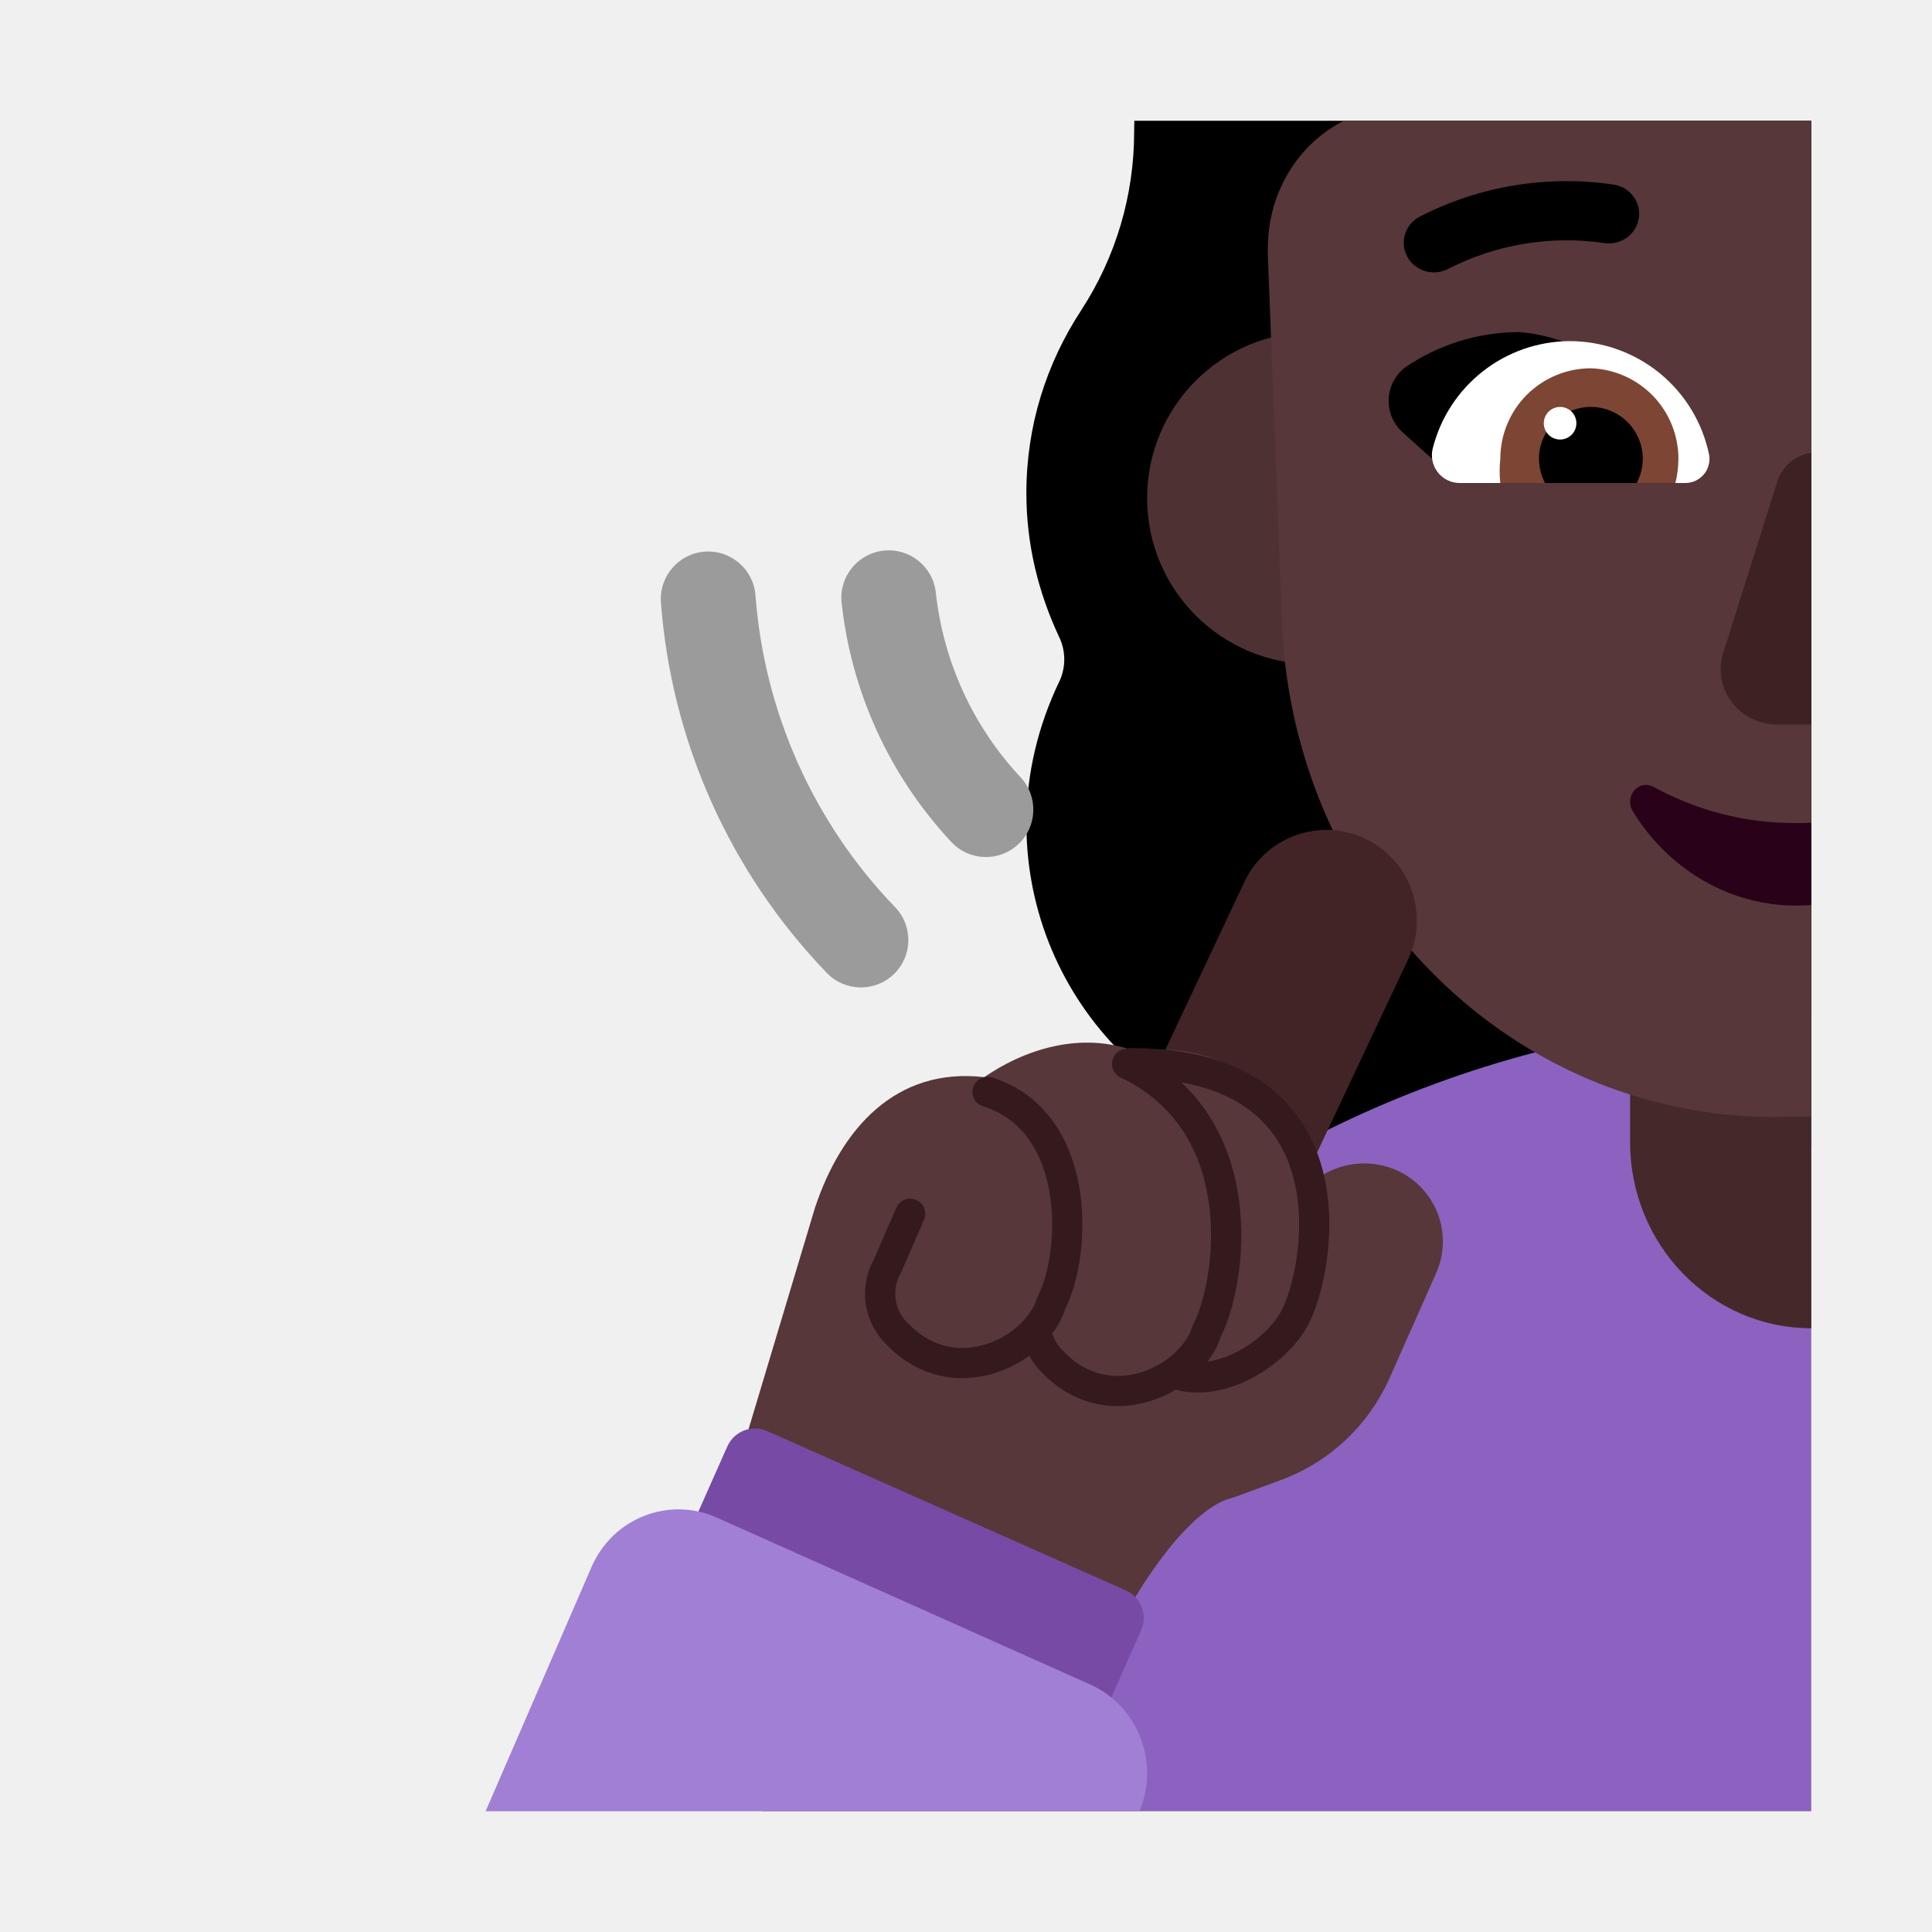
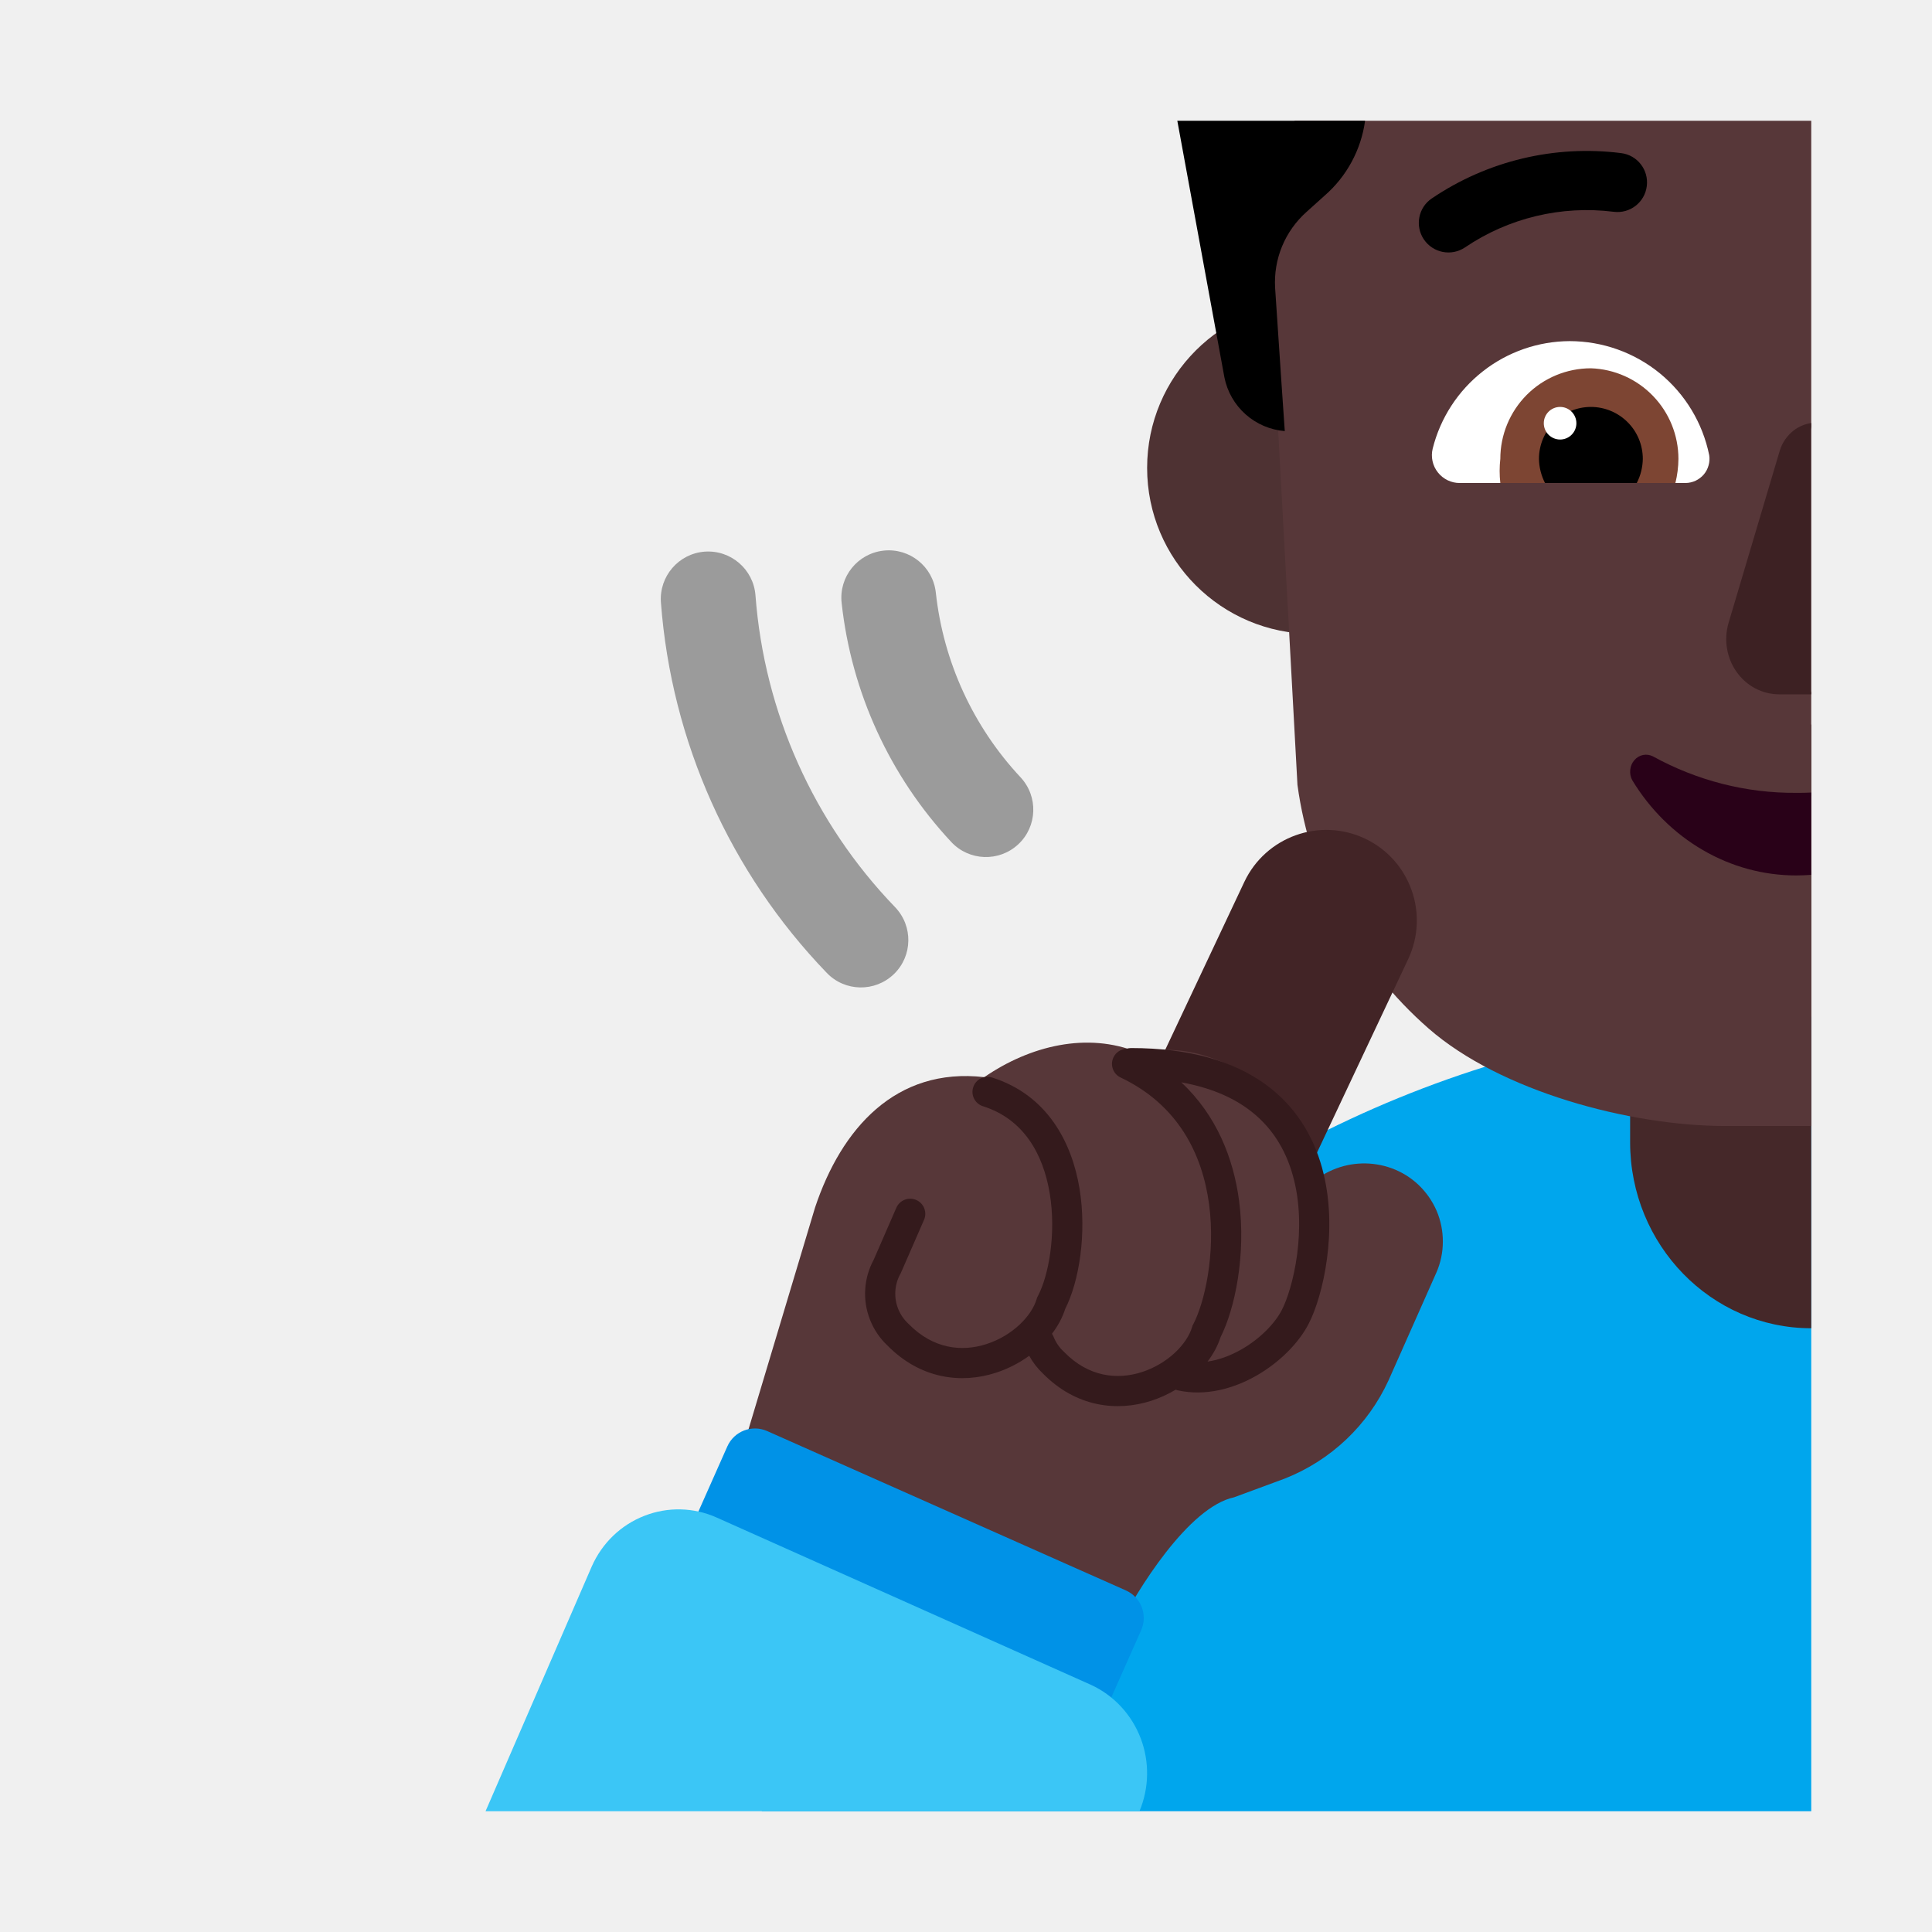
<svg xmlns="http://www.w3.org/2000/svg" viewBox="0 0 32 32" fill="none">
-   <path d="M18.788 2H30V19H22.357C19.392 19 17 16.608 17 13.643C17 12.8 17.202 12.009 17.539 11.301C17.657 11.065 17.657 10.779 17.539 10.543C17.202 9.819 17 9.027 17 8.168C17 7.042 17.335 6.016 17.906 5.142L17.91 5.135C18.482 4.259 18.785 3.232 18.785 2.187V2.17C18.785 2.113 18.786 2.057 18.788 2Z" fill="black" />
-   <path d="M30 16.84L30 30H12.617C13.464 26.999 15.082 24.241 17.344 22.019C20.722 18.701 25.266 16.842 30 16.84Z" fill="#8B62BF" />
+   <path d="M30 16.84L30 30H12.617C13.464 26.999 15.082 24.241 17.344 22.019C20.721 18.701 25.266 16.842 30 16.84Z" fill="#00A6ED" />
+   <path d="M21.75 10.5C23.269 10.5 24.5 9.269 24.5 7.75C24.5 6.231 23.269 5 21.75 5C20.231 5 19 6.231 19 7.75C19 9.269 20.231 10.5 21.75 10.5Z" fill="#4E3233" />
  <path d="M30 12C28.343 12 27 13.38 27 15.081V18.919C27 20.62 28.343 22 30 22V12Z" fill="#452829" />
-   <path d="M21.75 11C23.269 11 24.5 9.769 24.5 8.25C24.5 6.731 23.269 5.5 21.75 5.5C20.231 5.5 19 6.731 19 8.25C19 9.769 20.231 11 21.75 11Z" fill="#4E3233" />
-   <path d="M22.259 2C21.882 2.19 21.563 2.488 21.341 2.86C21.118 3.232 21 3.662 21 4.101V4.242L21.227 10.124C21.248 11.251 21.482 12.362 21.915 13.394C22.347 14.426 22.97 15.358 23.747 16.136C24.524 16.915 25.44 17.524 26.442 17.929C27.445 18.334 28.513 18.527 29.587 18.497H30V14.967L29.323 14.354L30 13.654V11.977L29.357 10.195L30 7.529V2H22.259Z" fill="#573739" />
-   <path d="M15.5 9.815C15.453 9.384 15.066 9.073 14.635 9.12C14.204 9.167 13.893 9.554 13.94 9.985C14.101 11.467 14.739 12.857 15.757 13.946C16.052 14.263 16.549 14.28 16.866 13.984C17.183 13.688 17.2 13.191 16.904 12.874C16.117 12.033 15.625 10.96 15.5 9.815Z" fill="#9B9B9B" />
-   <path d="M12.513 9.861C12.48 9.429 12.103 9.105 11.671 9.137C11.239 9.17 10.915 9.547 10.947 9.979C11.12 12.282 12.092 14.452 13.695 16.115C13.996 16.427 14.492 16.436 14.805 16.135C15.117 15.835 15.126 15.338 14.825 15.025C13.476 13.626 12.659 11.799 12.513 9.861Z" fill="#9B9B9B" />
-   <path d="M27.321 6.87C27.1 6.483 26.788 6.155 26.411 5.916C26.035 5.678 25.605 5.535 25.161 5.5C24.49 5.502 23.836 5.704 23.281 6.08C23.198 6.142 23.13 6.221 23.081 6.313C23.033 6.404 23.006 6.505 23.001 6.608C22.996 6.711 23.014 6.814 23.054 6.91C23.094 7.005 23.154 7.091 23.231 7.16L24.021 7.87C25.141 7.48 26.191 7.21 27.321 6.87Z" fill="black" />
-   <path d="M26 5.65C25.478 5.652 24.971 5.828 24.56 6.151C24.149 6.473 23.857 6.923 23.73 7.43C23.713 7.498 23.712 7.569 23.727 7.637C23.742 7.706 23.772 7.77 23.816 7.825C23.859 7.88 23.914 7.924 23.978 7.955C24.041 7.985 24.11 8.001 24.18 8H27.92C27.977 7.999 28.034 7.986 28.085 7.962C28.137 7.937 28.183 7.902 28.22 7.859C28.257 7.815 28.284 7.764 28.299 7.709C28.315 7.654 28.319 7.597 28.31 7.54C28.202 7.007 27.913 6.528 27.492 6.183C27.071 5.839 26.544 5.651 26 5.65V5.65Z" fill="white" />
-   <path d="M26.35 6.1C25.952 6.1 25.571 6.258 25.289 6.539C25.008 6.821 24.85 7.202 24.85 7.6C24.835 7.733 24.835 7.867 24.85 8H27.75C27.782 7.869 27.799 7.735 27.8 7.6C27.8 7.211 27.649 6.837 27.379 6.557C27.108 6.277 26.739 6.113 26.35 6.1Z" fill="#7D4533" />
-   <path d="M27.21 7.6C27.21 7.372 27.119 7.153 26.958 6.992C26.797 6.831 26.578 6.74 26.35 6.74C26.122 6.74 25.903 6.831 25.742 6.992C25.581 7.153 25.49 7.372 25.49 7.6C25.492 7.739 25.526 7.876 25.59 8H27.11C27.174 7.876 27.208 7.739 27.21 7.6V7.6Z" fill="black" />
+   <path d="M30 2H21.445C21 2.5 20.932 3.515 21 4L21.49 13C21.703 14.563 22.474 15.997 23.662 17.035C24.849 18.074 26.992 18.648 28.57 18.65H30V14.438L29.458 13.805L30 13.183V11.47L29.371 9.964L30 7.072V2Z" fill="#573739" />
+   <path d="M15.5 9.815C15.453 9.384 15.066 9.073 14.635 9.12C14.204 9.167 13.893 9.554 13.94 9.985C14.101 11.467 14.739 12.857 15.756 13.946C16.052 14.263 16.549 14.28 16.866 13.984C17.183 13.688 17.199 13.191 16.903 12.874C16.117 12.033 15.625 10.96 15.5 9.815Z" fill="#9B9B9B" />
+   <path d="M12.513 9.861C12.48 9.429 12.103 9.105 11.671 9.137C11.239 9.17 10.915 9.547 10.947 9.979C11.12 12.282 12.092 14.452 13.695 16.115C13.995 16.427 14.492 16.436 14.805 16.135C15.117 15.835 15.126 15.338 14.825 15.025C13.476 13.626 12.659 11.799 12.513 9.861Z" fill="#9B9B9B" />
+   <path d="M26 5.65C25.478 5.652 24.971 5.828 24.56 6.151C24.149 6.473 23.857 6.923 23.73 7.43C23.713 7.498 23.712 7.569 23.727 7.637C23.742 7.706 23.772 7.77 23.816 7.825C23.859 7.88 23.915 7.924 23.978 7.955C24.041 7.985 24.11 8.001 24.18 8H27.92C27.977 7.999 28.034 7.986 28.085 7.962C28.137 7.937 28.183 7.902 28.22 7.859C28.257 7.815 28.284 7.764 28.299 7.709C28.315 7.654 28.319 7.597 28.31 7.54C28.202 7.007 27.913 6.528 27.492 6.183C27.071 5.839 26.544 5.651 26 5.65V5.65Z" fill="white" />
+   <path d="M26.35 6.1C25.952 6.1 25.57 6.258 25.289 6.539C25.008 6.821 24.85 7.202 24.85 7.6C24.835 7.733 24.835 7.867 24.85 8H27.75C27.782 7.869 27.799 7.735 27.8 7.6C27.8 7.211 27.649 6.837 27.378 6.557C27.108 6.277 26.739 6.113 26.35 6.1Z" fill="#7D4533" />
+   <path d="M27.21 7.6C27.21 7.372 27.12 7.153 26.958 6.992C26.797 6.831 26.578 6.74 26.35 6.74C26.122 6.74 25.903 6.831 25.742 6.992C25.581 7.153 25.49 7.372 25.49 7.6C25.492 7.739 25.527 7.876 25.59 8H27.11C27.174 7.876 27.208 7.739 27.21 7.6V7.6Z" fill="black" />
  <path d="M25.84 7.28C25.989 7.28 26.11 7.159 26.11 7.01C26.11 6.861 25.989 6.74 25.84 6.74C25.691 6.74 25.57 6.861 25.57 7.01C25.57 7.159 25.691 7.28 25.84 7.28Z" fill="white" />
-   <path d="M30 7.5C29.888 7.515 29.782 7.558 29.69 7.624C29.573 7.709 29.486 7.828 29.442 7.964L28.54 10.821C28.498 10.957 28.489 11.102 28.514 11.242C28.539 11.383 28.597 11.515 28.684 11.63C28.77 11.745 28.883 11.838 29.013 11.902C29.143 11.966 29.286 12 29.432 12H30V7.5Z" fill="#3D2123" />
-   <path d="M30 13.627C29.917 13.631 29.834 13.633 29.75 13.632C28.925 13.638 28.111 13.431 27.378 13.028C27.327 13.002 27.27 12.994 27.214 13.005C27.159 13.016 27.108 13.046 27.07 13.091C27.031 13.135 27.008 13.191 27.002 13.251C26.995 13.311 27.008 13.372 27.036 13.424C27.329 13.907 27.731 14.305 28.205 14.58C28.679 14.856 29.21 15 29.75 15C29.834 15 29.917 14.996 30 14.99V13.627Z" fill="#290118" />
-   <path d="M20.611 14.607C20.964 13.858 21.858 13.536 22.607 13.889C23.356 14.242 23.678 15.136 23.325 15.886L21.193 20.409C20.84 21.158 19.947 21.479 19.197 21.126C18.448 20.773 18.126 19.88 18.48 19.13L20.611 14.607Z" fill="#422426" />
+   <path d="M26.729 3.508C25.863 3.399 24.987 3.609 24.265 4.098C24.04 4.249 23.736 4.19 23.584 3.966C23.433 3.742 23.491 3.437 23.716 3.286C24.635 2.664 25.75 2.397 26.851 2.536C27.12 2.569 27.31 2.814 27.276 3.083C27.243 3.351 26.998 3.542 26.729 3.508Z" fill="black" />
+   <path d="M30 7.007C29.895 7.022 29.795 7.064 29.709 7.13C29.599 7.215 29.517 7.334 29.477 7.47L28.629 10.322C28.59 10.459 28.581 10.603 28.605 10.743C28.628 10.883 28.683 11.016 28.764 11.13C28.846 11.245 28.951 11.338 29.073 11.402C29.195 11.466 29.33 11.5 29.467 11.5H30V7.007Z" fill="#3D2123" />
+   <path d="M30 13.127C29.917 13.131 29.834 13.133 29.75 13.132C28.925 13.138 28.111 12.931 27.378 12.528C27.327 12.502 27.27 12.494 27.214 12.505C27.159 12.516 27.108 12.546 27.07 12.591C27.031 12.635 27.008 12.691 27.002 12.751C26.995 12.811 27.008 12.872 27.036 12.924C27.329 13.407 27.731 13.805 28.205 14.08C28.679 14.356 29.21 14.5 29.75 14.5C29.834 14.5 29.917 14.496 30 14.49V13.127Z" fill="#290118" />
+   <path d="M20.61 14.607C20.964 13.858 21.857 13.536 22.607 13.889C23.356 14.242 23.677 15.136 23.324 15.886L21.193 20.409C20.84 21.158 19.946 21.479 19.197 21.126C18.448 20.773 18.126 19.88 18.479 19.13L20.61 14.607Z" fill="#422426" />
  <path d="M20 17.5C19.624 17.375 19.232 17.36 18.848 17.431C18.009 17.089 17.062 17.319 16.303 17.841C14.835 17.672 13.935 18.695 13.5 20L12 25L15.585 26C15.611 25.938 15.636 25.875 15.659 25.811L18.5 27C18.833 26.333 19.688 24.96 20.44 24.8L21.28 24.49C22.043 24.189 22.659 23.605 23 22.86L23.79 21.08C23.861 20.919 23.898 20.744 23.898 20.568C23.899 20.392 23.864 20.217 23.795 20.055C23.725 19.893 23.623 19.747 23.495 19.625C23.367 19.504 23.216 19.41 23.05 19.35C22.733 19.235 22.385 19.244 22.075 19.376C21.996 19.41 21.921 19.45 21.851 19.498C21.72 18.699 21.231 17.91 20 17.5Z" fill="#573739" />
-   <path d="M18.647 26.342L12.707 23.703C12.455 23.591 12.159 23.705 12.047 23.957L11.43 25.346C11.318 25.598 11.432 25.894 11.684 26.006L17.624 28.645C17.877 28.757 18.172 28.643 18.284 28.391L18.901 27.002C19.013 26.749 18.9 26.454 18.647 26.342Z" fill="#774AA6" />
-   <path d="M18.874 30H8.043L9.802 25.944C9.972 25.559 10.284 25.258 10.672 25.107C11.059 24.955 11.49 24.965 11.87 25.135L18.074 27.908C18.451 28.083 18.746 28.401 18.894 28.793C19.042 29.183 19.035 29.616 18.874 30Z" fill="#A17FD5" />
-   <path d="M26.576 4.026C25.687 3.895 24.779 4.046 23.983 4.455C23.738 4.581 23.436 4.489 23.308 4.249C23.179 4.01 23.273 3.713 23.518 3.587C24.502 3.081 25.625 2.895 26.724 3.057C26.997 3.097 27.185 3.346 27.144 3.614C27.103 3.882 26.849 4.066 26.576 4.026Z" fill="black" />
+   <path d="M18.647 26.342L12.707 23.703C12.454 23.591 12.159 23.705 12.047 23.957L11.43 25.346C11.318 25.598 11.431 25.894 11.684 26.006L17.624 28.645C17.877 28.757 18.172 28.643 18.284 28.391L18.901 27.002C19.013 26.749 18.9 26.454 18.647 26.342Z" fill="#0092E7" />
+   <path d="M18.873 30H8.042L9.802 25.944C9.972 25.559 10.284 25.258 10.672 25.107C11.059 24.955 11.49 24.965 11.87 25.135L18.074 27.908C18.451 28.083 18.745 28.401 18.894 28.793C19.042 29.183 19.034 29.616 18.873 30Z" fill="#3BC6F6" />
+   <path d="M19.5 2L20.28 6.25C20.327 6.487 20.45 6.702 20.631 6.863C20.811 7.023 21.039 7.121 21.28 7.14C21.28 7.14 21.18 5.7 21.12 4.77C21.106 4.534 21.145 4.298 21.235 4.08C21.325 3.862 21.464 3.667 21.64 3.51L21.94 3.24C22.306 2.922 22.544 2.481 22.61 2H19.5Z" fill="black" />
  <path d="M19.472 23.018C19.345 23.094 19.208 23.156 19.067 23.202C18.503 23.383 17.825 23.31 17.272 22.748C17.182 22.663 17.106 22.564 17.047 22.456C16.88 22.577 16.691 22.674 16.492 22.738C15.928 22.92 15.25 22.846 14.697 22.284C14.572 22.166 14.474 22.021 14.411 21.861C14.347 21.699 14.319 21.524 14.331 21.35C14.342 21.18 14.39 21.015 14.471 20.866L14.846 20.005C14.901 19.878 15.049 19.82 15.175 19.875C15.302 19.93 15.36 20.078 15.305 20.204L14.92 21.087L14.914 21.098C14.865 21.185 14.836 21.283 14.83 21.383C14.823 21.483 14.839 21.584 14.876 21.677C14.912 21.77 14.97 21.854 15.043 21.923L15.051 21.93C15.456 22.344 15.931 22.394 16.339 22.262C16.765 22.125 17.086 21.802 17.171 21.514L17.178 21.49L17.19 21.468C17.369 21.129 17.497 20.436 17.387 19.767C17.277 19.105 16.949 18.534 16.282 18.323C16.15 18.282 16.077 18.141 16.119 18.01C16.16 17.878 16.301 17.805 16.432 17.847C17.346 18.136 17.753 18.919 17.88 19.685C18.003 20.431 17.874 21.225 17.643 21.68C17.597 21.824 17.522 21.963 17.424 22.091C17.434 22.106 17.443 22.123 17.45 22.14C17.487 22.234 17.544 22.318 17.618 22.386L17.626 22.394C18.03 22.808 18.505 22.857 18.913 22.726C19.34 22.588 19.661 22.265 19.746 21.977L19.753 21.954L19.765 21.932C19.946 21.587 20.138 20.783 20.026 19.946C19.916 19.122 19.518 18.301 18.561 17.847C18.436 17.788 18.383 17.639 18.442 17.514C18.483 17.427 18.568 17.375 18.658 17.371C18.682 17.363 18.708 17.359 18.734 17.359C19.709 17.359 20.429 17.58 20.945 17.949C21.463 18.319 21.753 18.822 21.897 19.341C22.04 19.858 22.04 20.393 21.979 20.848C21.919 21.301 21.796 21.694 21.675 21.927C21.509 22.249 21.19 22.567 20.814 22.783C20.437 22.999 19.969 23.131 19.506 23.028C19.494 23.025 19.483 23.022 19.472 23.018ZM19.566 17.927C20.155 18.477 20.43 19.193 20.522 19.88C20.644 20.794 20.448 21.69 20.218 22.144C20.172 22.286 20.098 22.424 20.001 22.552C20.191 22.525 20.383 22.453 20.565 22.349C20.873 22.172 21.117 21.919 21.231 21.698C21.319 21.528 21.429 21.194 21.484 20.782C21.538 20.373 21.536 19.909 21.415 19.475C21.296 19.045 21.063 18.648 20.654 18.356C20.386 18.164 20.032 18.011 19.566 17.927Z" fill="#341A1C" />
</svg>
